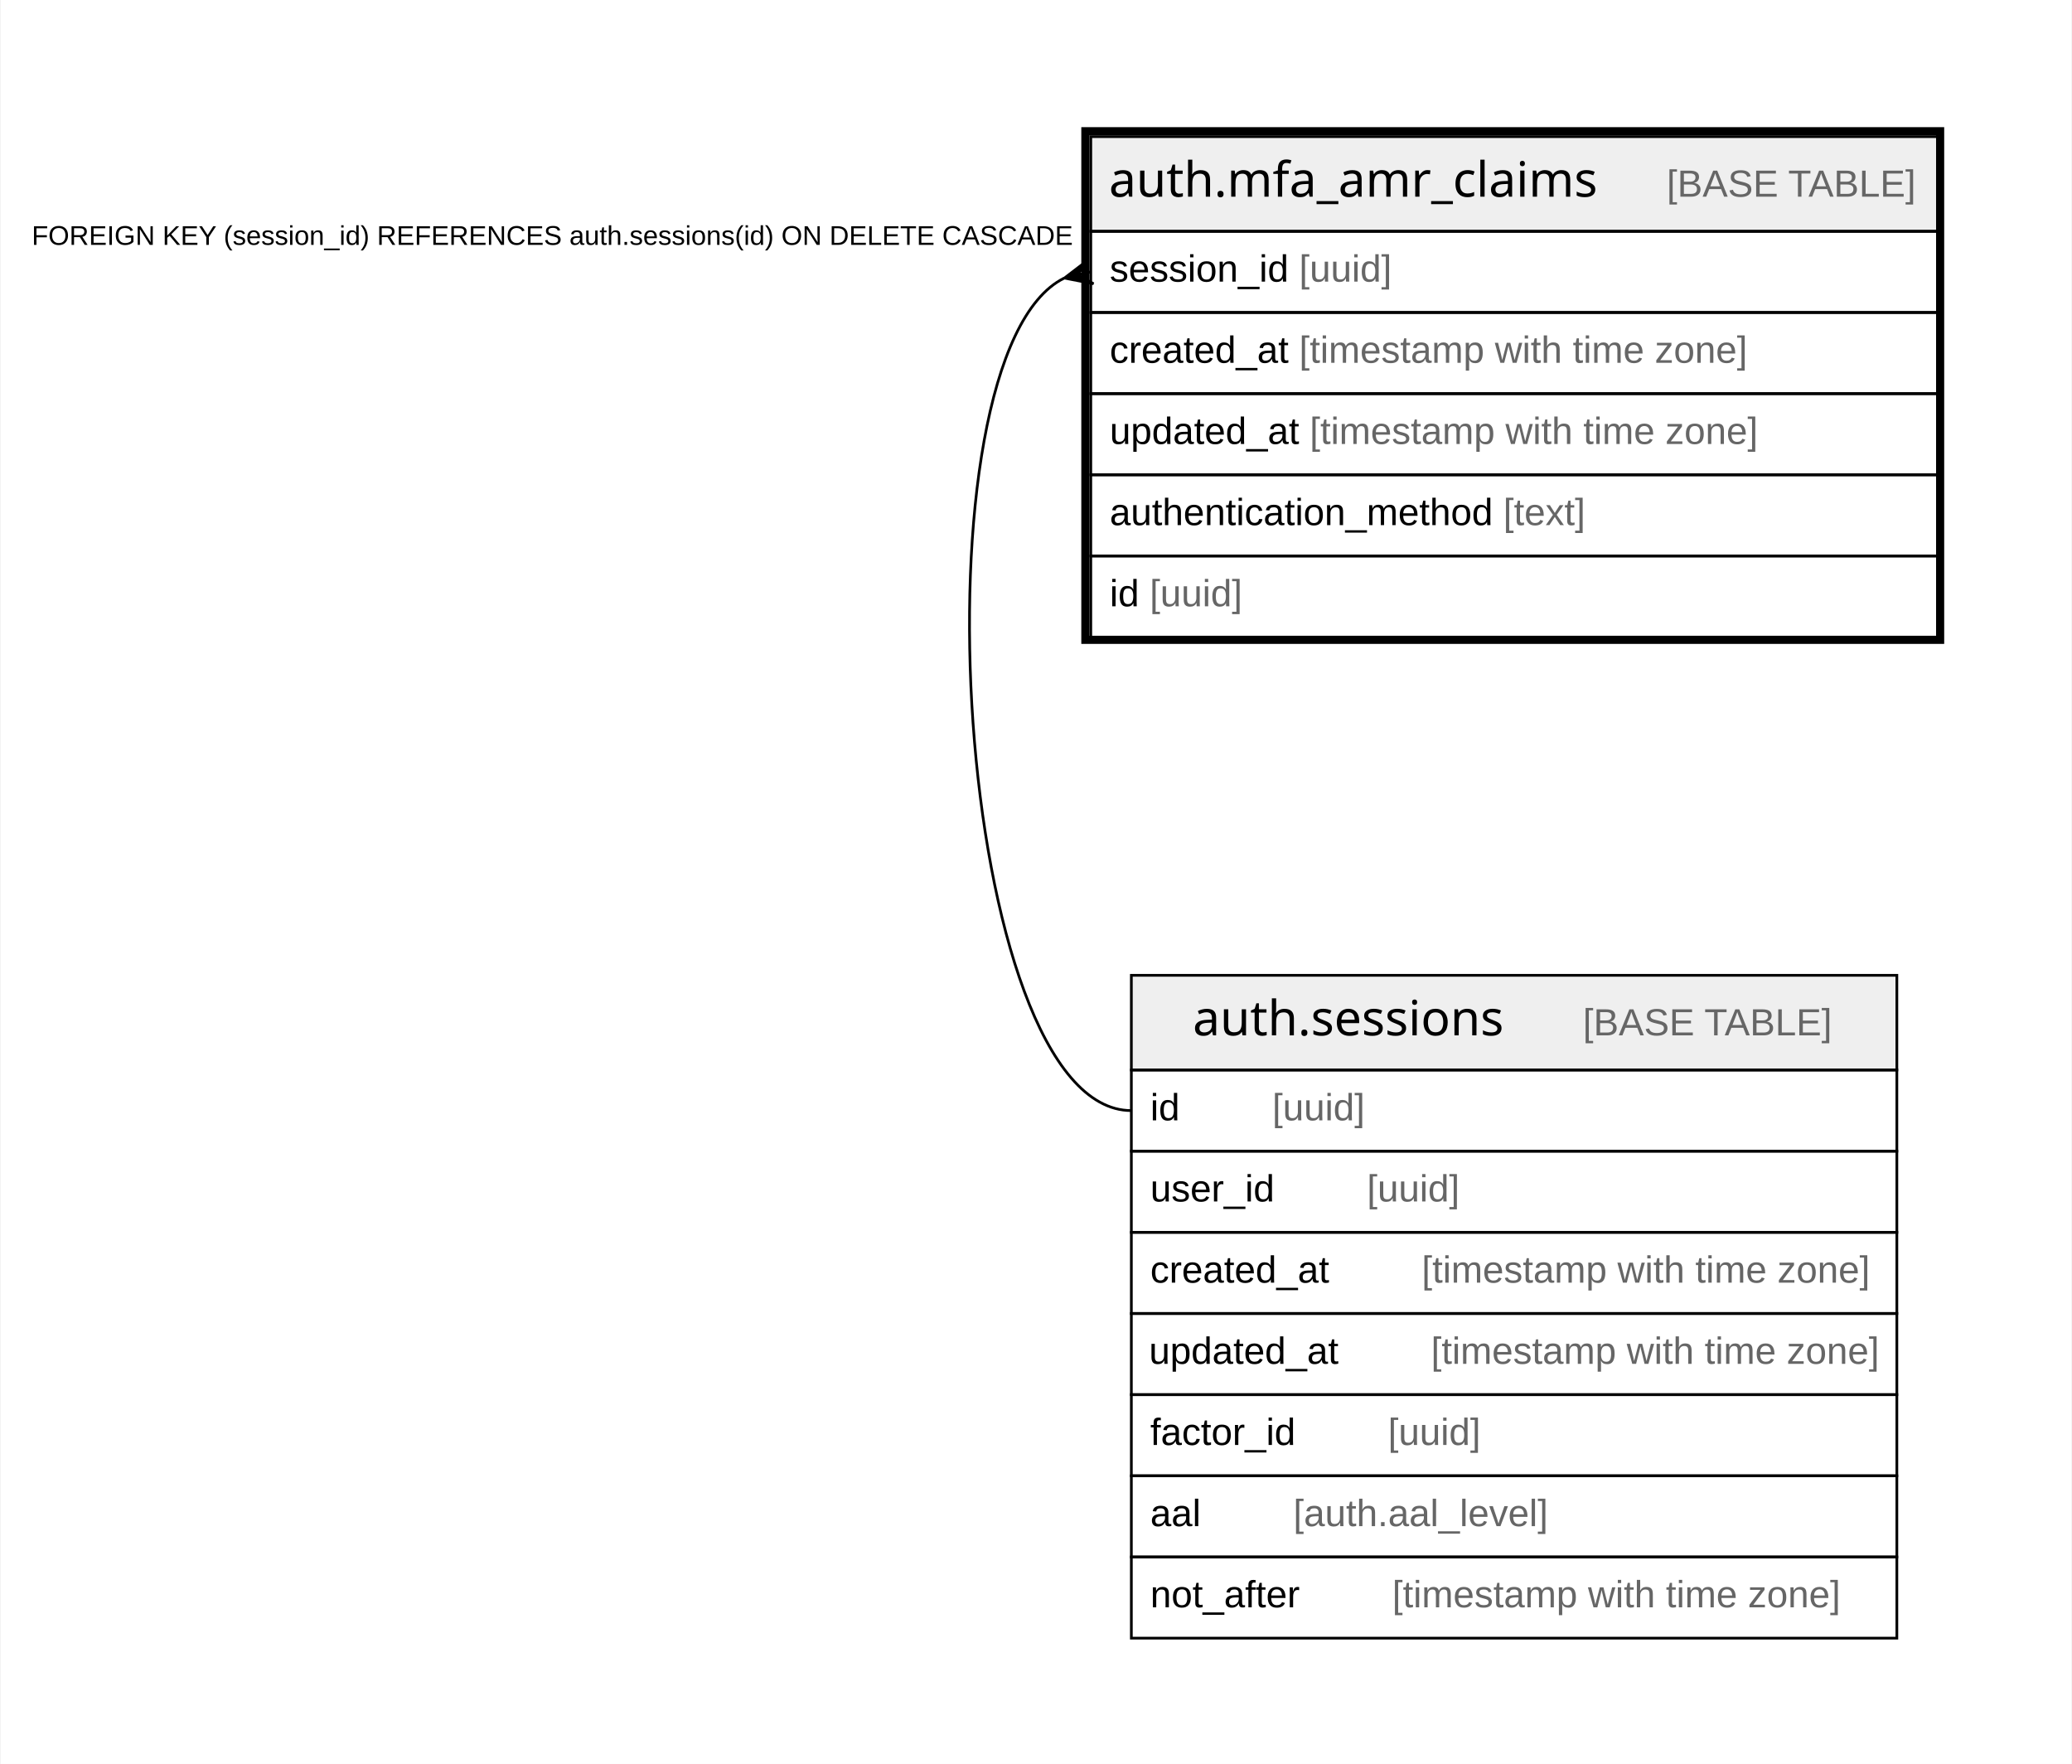
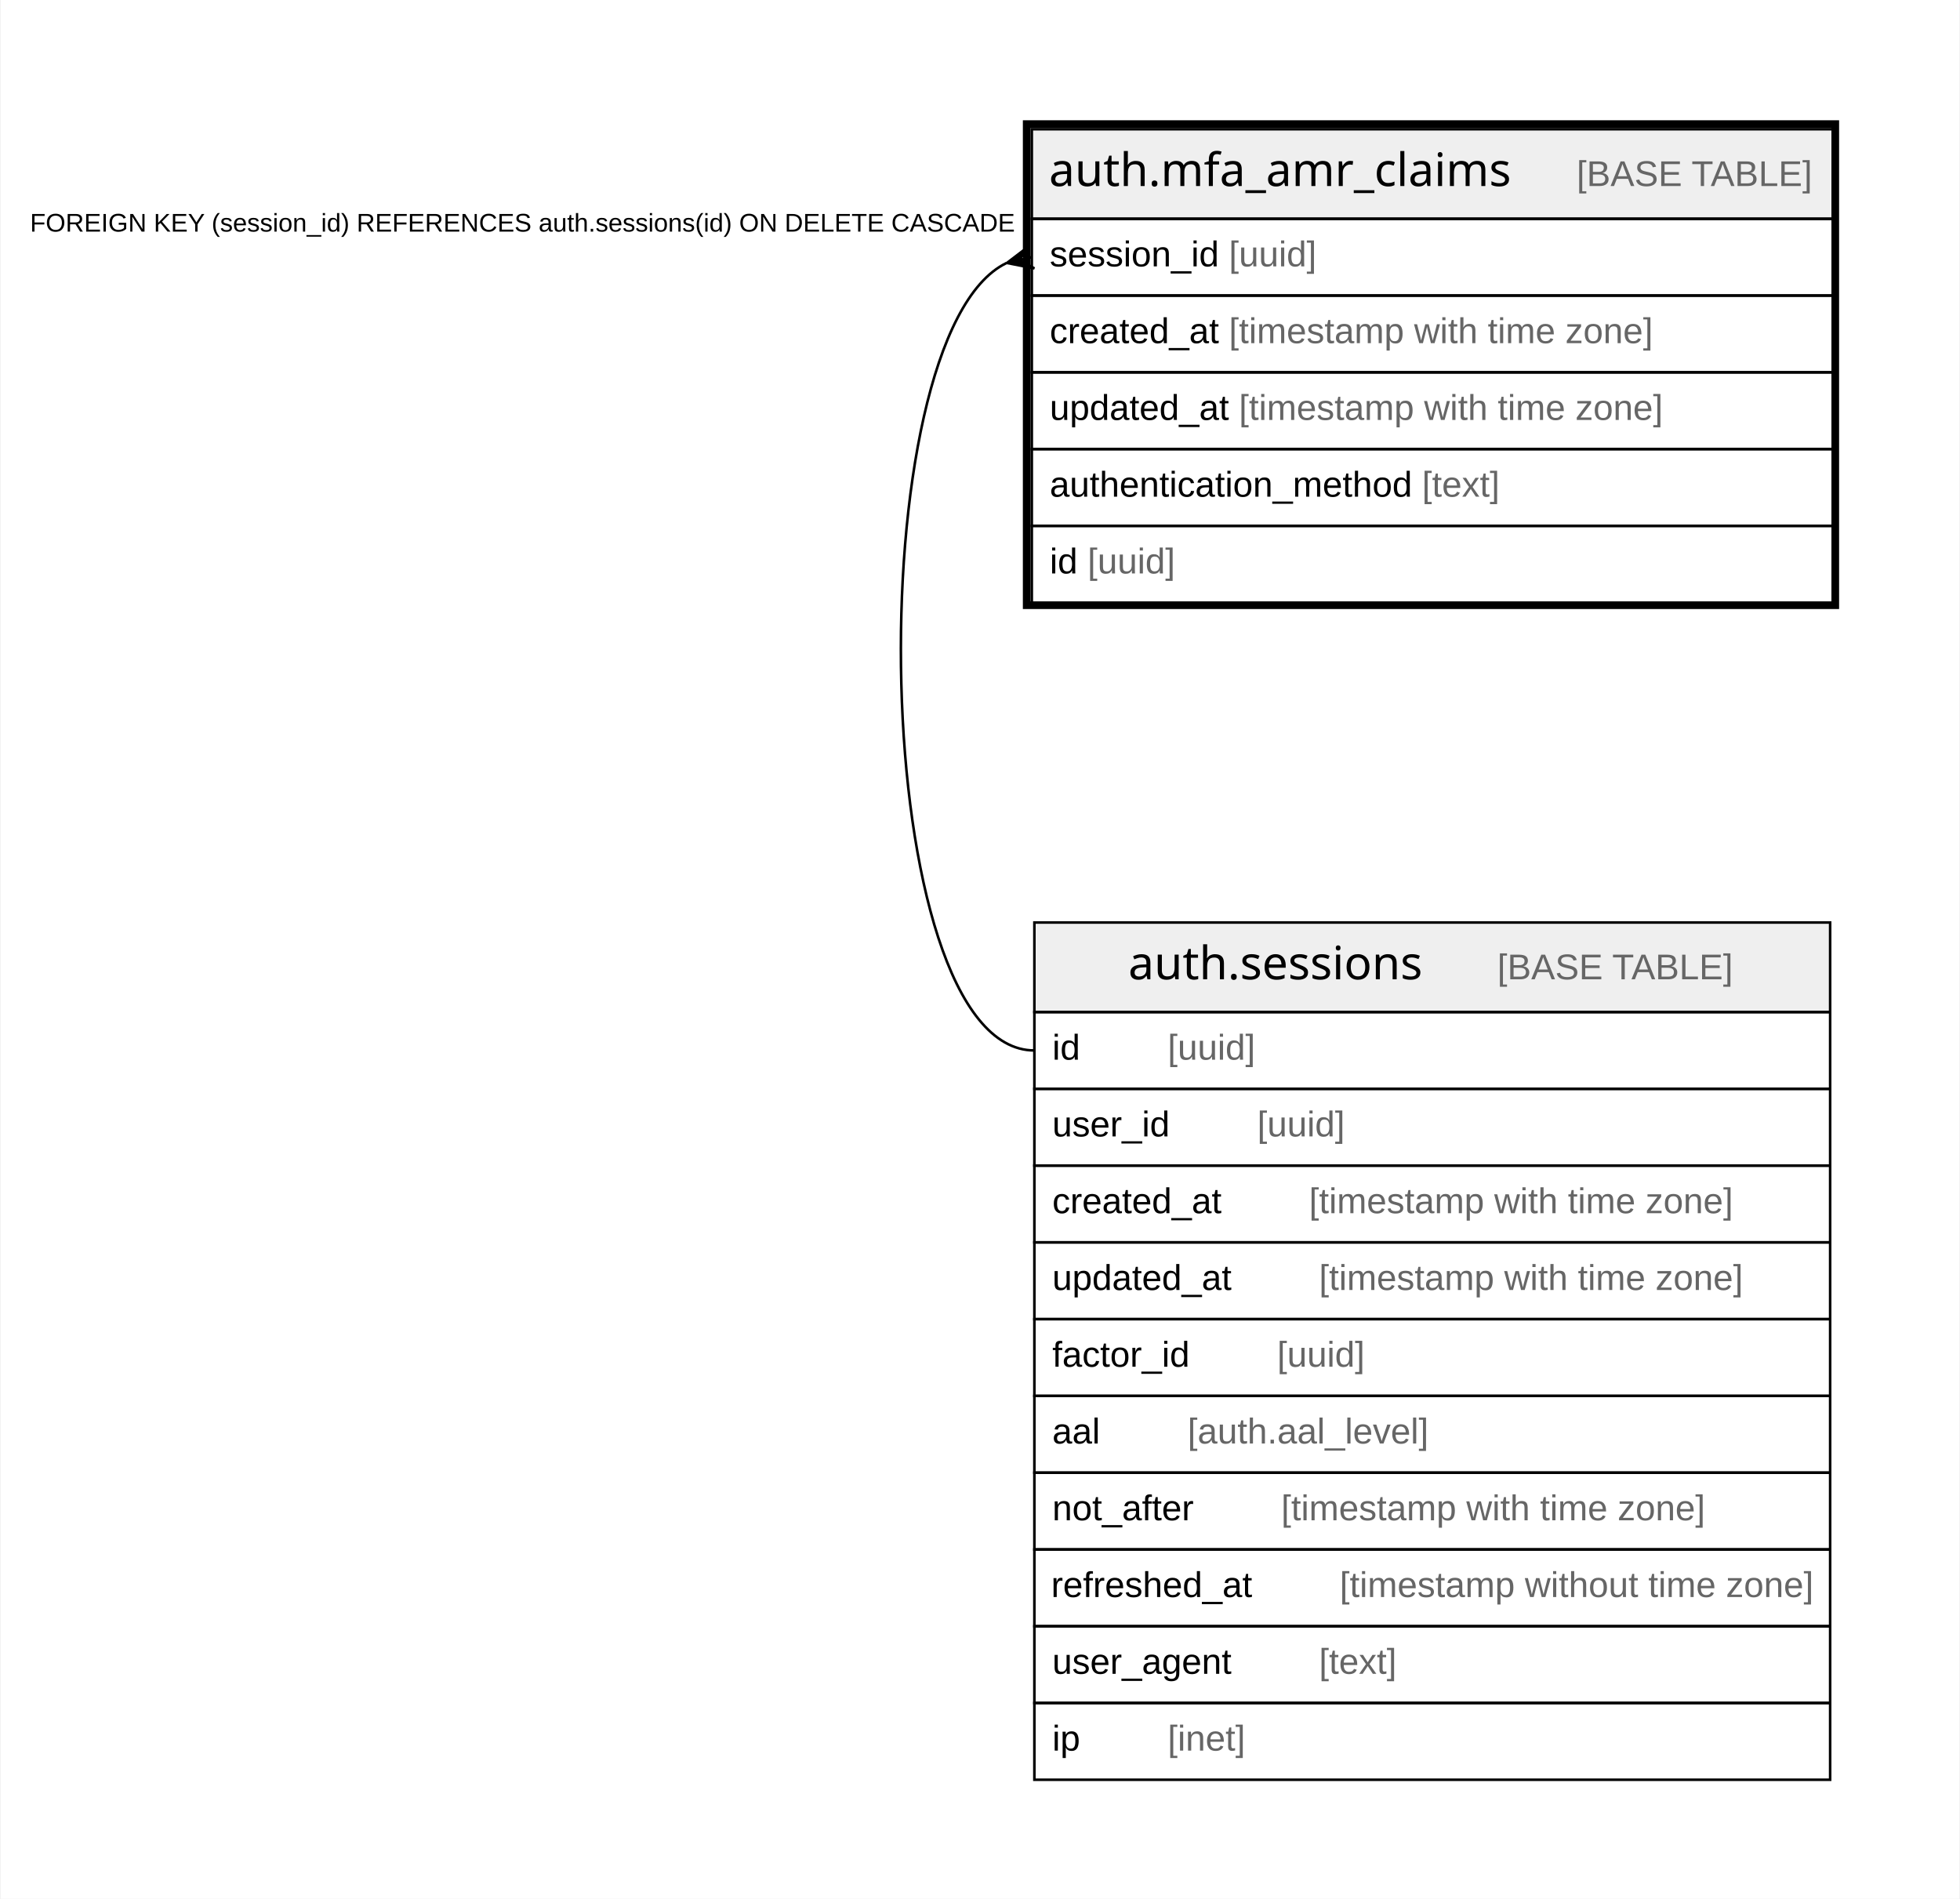
- <svg xmlns="http://www.w3.org/2000/svg" width="766pt" height="652pt" viewBox="0.00 0.00 765.50 652.00">
-   <g id="graph0" class="graph" transform="scale(1 1) rotate(0) translate(4 648)">
-     <polygon fill="#ffffff" stroke="transparent" points="-4,4 -4,-648 761.5,-648 761.5,4 -4,4" />
+ <svg xmlns="http://www.w3.org/2000/svg" width="766pt" height="742pt" viewBox="0.00 0.00 765.50 742.00">
+   <g id="graph0" class="graph" transform="scale(1 1) rotate(0) translate(4 738)">
+     <polygon fill="#ffffff" stroke="transparent" points="-4,4 -4,-738 761.5,-738 761.5,4 -4,4" />
    <g id="node1" class="node">
-       <polygon fill="#efefef" stroke="transparent" points="399,-562.5 399,-597.5 712,-597.5 712,-562.5 399,-562.5" />
-       <polygon fill="none" stroke="#000000" points="399,-562.5 399,-597.5 712,-597.5 712,-562.5 399,-562.5" />
-       <text text-anchor="start" x="405.709" y="-575.3" font-family="Arial Bold" font-size="18.00" fill="#000000">auth.mfa_amr_claims</text>
-       <text text-anchor="start" x="577.723" y="-575.3" font-family="Arial" font-size="14.00" fill="#000000">    </text>
-       <text text-anchor="start" x="611.928" y="-575.3" font-family="Arial" font-size="14.00" fill="#666666">[BASE TABLE]</text>
+       <polygon fill="#efefef" stroke="transparent" points="399,-652.5 399,-687.5 712,-687.5 712,-652.5 399,-652.5" />
+       <polygon fill="none" stroke="#000000" points="399,-652.5 399,-687.5 712,-687.5 712,-652.5 399,-652.5" />
+       <text text-anchor="start" x="405.709" y="-665.3" font-family="Arial Bold" font-size="18.00" fill="#000000">auth.mfa_amr_claims</text>
+       <text text-anchor="start" x="577.723" y="-665.3" font-family="Arial" font-size="14.00" fill="#000000">    </text>
+       <text text-anchor="start" x="611.928" y="-665.3" font-family="Arial" font-size="14.00" fill="#666666">[BASE TABLE]</text>
+       <polygon fill="none" stroke="#000000" points="399,-622.5 399,-652.5 712,-652.5 712,-622.5 399,-622.5" />
+       <text text-anchor="start" x="406" y="-633.9" font-family="Arial" font-size="14.00" fill="#000000">session_id </text>
+       <text text-anchor="start" x="476.017" y="-633.9" font-family="Arial" font-size="14.00" fill="#666666">[uuid]</text>
+       <polygon fill="none" stroke="#000000" points="399,-592.5 399,-622.5 712,-622.5 712,-592.5 399,-592.5" />
+       <text text-anchor="start" x="406" y="-603.9" font-family="Arial" font-size="14.00" fill="#000000">created_at </text>
+       <text text-anchor="start" x="476.028" y="-603.9" font-family="Arial" font-size="14.00" fill="#666666">[timestamp with time zone]</text>
+       <polygon fill="none" stroke="#000000" points="399,-562.5 399,-592.5 712,-592.5 712,-562.5 399,-562.5" />
+       <text text-anchor="start" x="406" y="-573.9" font-family="Arial" font-size="14.00" fill="#000000">updated_at </text>
+       <text text-anchor="start" x="479.933" y="-573.9" font-family="Arial" font-size="14.00" fill="#666666">[timestamp with time zone]</text>
      <polygon fill="none" stroke="#000000" points="399,-532.5 399,-562.5 712,-562.5 712,-532.5 399,-532.5" />
-       <text text-anchor="start" x="406" y="-543.9" font-family="Arial" font-size="14.00" fill="#000000">session_id </text>
-       <text text-anchor="start" x="476.017" y="-543.9" font-family="Arial" font-size="14.00" fill="#666666">[uuid]</text>
+       <text text-anchor="start" x="406" y="-543.9" font-family="Arial" font-size="14.00" fill="#000000">authentication_method </text>
+       <text text-anchor="start" x="551.501" y="-543.9" font-family="Arial" font-size="14.00" fill="#666666">[text]</text>
      <polygon fill="none" stroke="#000000" points="399,-502.5 399,-532.5 712,-532.5 712,-502.5 399,-502.5" />
-       <text text-anchor="start" x="406" y="-513.9" font-family="Arial" font-size="14.00" fill="#000000">created_at </text>
-       <text text-anchor="start" x="476.028" y="-513.9" font-family="Arial" font-size="14.00" fill="#666666">[timestamp with time zone]</text>
-       <polygon fill="none" stroke="#000000" points="399,-472.5 399,-502.5 712,-502.5 712,-472.5 399,-472.5" />
-       <text text-anchor="start" x="406" y="-483.9" font-family="Arial" font-size="14.00" fill="#000000">updated_at </text>
-       <text text-anchor="start" x="479.933" y="-483.9" font-family="Arial" font-size="14.00" fill="#666666">[timestamp with time zone]</text>
-       <polygon fill="none" stroke="#000000" points="399,-442.5 399,-472.5 712,-472.5 712,-442.5 399,-442.5" />
-       <text text-anchor="start" x="406" y="-453.9" font-family="Arial" font-size="14.00" fill="#000000">authentication_method </text>
-       <text text-anchor="start" x="551.501" y="-453.9" font-family="Arial" font-size="14.00" fill="#666666">[text]</text>
-       <polygon fill="none" stroke="#000000" points="399,-412.5 399,-442.5 712,-442.5 712,-412.5 399,-412.5" />
-       <text text-anchor="start" x="406" y="-423.9" font-family="Arial" font-size="14.00" fill="#000000">id </text>
-       <text text-anchor="start" x="420.78" y="-423.9" font-family="Arial" font-size="14.00" fill="#666666">[uuid]</text>
-       <polygon fill="none" stroke="#000000" stroke-width="3" points="397,-411.5 397,-599.5 713,-599.5 713,-411.5 397,-411.5" />
+       <text text-anchor="start" x="406" y="-513.9" font-family="Arial" font-size="14.00" fill="#000000">id </text>
+       <text text-anchor="start" x="420.78" y="-513.9" font-family="Arial" font-size="14.00" fill="#666666">[uuid]</text>
+       <polygon fill="none" stroke="#000000" stroke-width="3" points="397,-501.5 397,-689.5 713,-689.5 713,-501.5 397,-501.5" />
    </g>
    <g id="node2" class="node">
-       <polygon fill="#efefef" stroke="transparent" points="414,-252.5 414,-287.5 697,-287.5 697,-252.5 414,-252.5" />
-       <polygon fill="none" stroke="#000000" points="414,-252.5 414,-287.5 697,-287.5 697,-252.5 414,-252.5" />
-       <text text-anchor="start" x="436.698" y="-265.3" font-family="Arial Bold" font-size="18.00" fill="#000000">auth.sessions</text>
-       <text text-anchor="start" x="546.734" y="-265.3" font-family="Arial" font-size="14.00" fill="#000000">    </text>
-       <text text-anchor="start" x="580.939" y="-265.3" font-family="Arial" font-size="14.00" fill="#666666">[BASE TABLE]</text>
-       <polygon fill="none" stroke="#000000" points="414,-222.5 414,-252.5 697,-252.5 697,-222.5 414,-222.5" />
-       <text text-anchor="start" x="421" y="-233.9" font-family="Arial" font-size="14.00" fill="#000000">id    </text>
-       <text text-anchor="start" x="466.094" y="-233.9" font-family="Arial" font-size="14.00" fill="#666666">[uuid]</text>
-       <polygon fill="none" stroke="#000000" points="414,-192.5 414,-222.5 697,-222.5 697,-192.5 414,-192.5" />
-       <text text-anchor="start" x="421" y="-203.9" font-family="Arial" font-size="14.00" fill="#000000">user_id    </text>
-       <text text-anchor="start" x="501.102" y="-203.9" font-family="Arial" font-size="14.00" fill="#666666">[uuid]</text>
-       <polygon fill="none" stroke="#000000" points="414,-162.5 414,-192.5 697,-192.5 697,-162.5 414,-162.5" />
-       <text text-anchor="start" x="421" y="-173.9" font-family="Arial" font-size="14.00" fill="#000000">created_at    </text>
-       <text text-anchor="start" x="521.342" y="-173.9" font-family="Arial" font-size="14.00" fill="#666666">[timestamp with time zone]</text>
-       <polygon fill="none" stroke="#000000" points="414,-132.5 414,-162.5 697,-162.5 697,-132.5 414,-132.5" />
-       <text text-anchor="start" x="420.534" y="-143.9" font-family="Arial" font-size="14.00" fill="#000000">updated_at    </text>
-       <text text-anchor="start" x="524.781" y="-143.9" font-family="Arial" font-size="14.00" fill="#666666">[timestamp with time zone]</text>
-       <polygon fill="none" stroke="#000000" points="414,-102.5 414,-132.5 697,-132.5 697,-102.5 414,-102.5" />
-       <text text-anchor="start" x="421" y="-113.9" font-family="Arial" font-size="14.00" fill="#000000">factor_id    </text>
-       <text text-anchor="start" x="508.884" y="-113.9" font-family="Arial" font-size="14.00" fill="#666666">[uuid]</text>
-       <polygon fill="none" stroke="#000000" points="414,-72.5 414,-102.5 697,-102.5 697,-72.5 414,-72.5" />
-       <text text-anchor="start" x="421" y="-83.9" font-family="Arial" font-size="14.00" fill="#000000">aal    </text>
-       <text text-anchor="start" x="473.877" y="-83.9" font-family="Arial" font-size="14.00" fill="#666666">[auth.aal_level]</text>
-       <polygon fill="none" stroke="#000000" points="414,-42.5 414,-72.5 697,-72.5 697,-42.5 414,-42.5" />
-       <text text-anchor="start" x="421" y="-53.9" font-family="Arial" font-size="14.00" fill="#000000">not_after    </text>
-       <text text-anchor="start" x="510.45" y="-53.9" font-family="Arial" font-size="14.00" fill="#666666">[timestamp with time zone]</text>
+       <polygon fill="#efefef" stroke="transparent" points="400,-342.5 400,-377.5 711,-377.5 711,-342.5 400,-342.5" />
+       <polygon fill="none" stroke="#000000" points="400,-342.5 400,-377.5 711,-377.5 711,-342.5 400,-342.5" />
+       <text text-anchor="start" x="436.698" y="-355.3" font-family="Arial Bold" font-size="18.00" fill="#000000">auth.sessions</text>
+       <text text-anchor="start" x="546.734" y="-355.3" font-family="Arial" font-size="14.00" fill="#000000">    </text>
+       <text text-anchor="start" x="580.939" y="-355.3" font-family="Arial" font-size="14.00" fill="#666666">[BASE TABLE]</text>
+       <polygon fill="none" stroke="#000000" points="400,-312.5 400,-342.5 711,-342.5 711,-312.5 400,-312.5" />
+       <text text-anchor="start" x="407" y="-323.9" font-family="Arial" font-size="14.00" fill="#000000">id    </text>
+       <text text-anchor="start" x="452.094" y="-323.9" font-family="Arial" font-size="14.00" fill="#666666">[uuid]</text>
+       <polygon fill="none" stroke="#000000" points="400,-282.5 400,-312.5 711,-312.5 711,-282.5 400,-282.5" />
+       <text text-anchor="start" x="407" y="-293.9" font-family="Arial" font-size="14.00" fill="#000000">user_id    </text>
+       <text text-anchor="start" x="487.102" y="-293.9" font-family="Arial" font-size="14.00" fill="#666666">[uuid]</text>
+       <polygon fill="none" stroke="#000000" points="400,-252.5 400,-282.5 711,-282.5 711,-252.5 400,-252.5" />
+       <text text-anchor="start" x="407" y="-263.9" font-family="Arial" font-size="14.00" fill="#000000">created_at    </text>
+       <text text-anchor="start" x="507.342" y="-263.9" font-family="Arial" font-size="14.00" fill="#666666">[timestamp with time zone]</text>
+       <polygon fill="none" stroke="#000000" points="400,-222.5 400,-252.5 711,-252.5 711,-222.5 400,-222.5" />
+       <text text-anchor="start" x="407" y="-233.9" font-family="Arial" font-size="14.00" fill="#000000">updated_at    </text>
+       <text text-anchor="start" x="511.247" y="-233.9" font-family="Arial" font-size="14.00" fill="#666666">[timestamp with time zone]</text>
+       <polygon fill="none" stroke="#000000" points="400,-192.5 400,-222.5 711,-222.5 711,-192.5 400,-192.5" />
+       <text text-anchor="start" x="407" y="-203.9" font-family="Arial" font-size="14.00" fill="#000000">factor_id    </text>
+       <text text-anchor="start" x="494.884" y="-203.9" font-family="Arial" font-size="14.00" fill="#666666">[uuid]</text>
+       <polygon fill="none" stroke="#000000" points="400,-162.5 400,-192.5 711,-192.5 711,-162.5 400,-162.5" />
+       <text text-anchor="start" x="407" y="-173.9" font-family="Arial" font-size="14.00" fill="#000000">aal    </text>
+       <text text-anchor="start" x="459.877" y="-173.9" font-family="Arial" font-size="14.00" fill="#666666">[auth.aal_level]</text>
+       <polygon fill="none" stroke="#000000" points="400,-132.5 400,-162.5 711,-162.5 711,-132.5 400,-132.5" />
+       <text text-anchor="start" x="407" y="-143.9" font-family="Arial" font-size="14.00" fill="#000000">not_after    </text>
+       <text text-anchor="start" x="496.45" y="-143.9" font-family="Arial" font-size="14.00" fill="#666666">[timestamp with time zone]</text>
+       <polygon fill="none" stroke="#000000" points="400,-102.5 400,-132.5 711,-132.5 711,-102.5 400,-102.5" />
+       <text text-anchor="start" x="406.537" y="-113.9" font-family="Arial" font-size="14.00" fill="#000000">refreshed_at    </text>
+       <text text-anchor="start" x="519.323" y="-113.9" font-family="Arial" font-size="14.00" fill="#666666">[timestamp without time zone]</text>
+       <polygon fill="none" stroke="#000000" points="400,-72.5 400,-102.5 711,-102.5 711,-72.5 400,-72.5" />
+       <text text-anchor="start" x="407" y="-83.9" font-family="Arial" font-size="14.00" fill="#000000">user_agent    </text>
+       <text text-anchor="start" x="511.234" y="-83.9" font-family="Arial" font-size="14.00" fill="#666666">[text]</text>
+       <polygon fill="none" stroke="#000000" points="400,-42.5 400,-72.5 711,-72.5 711,-42.5 400,-42.5" />
+       <text text-anchor="start" x="407" y="-53.9" font-family="Arial" font-size="14.00" fill="#000000">ip    </text>
+       <text text-anchor="start" x="452.094" y="-53.9" font-family="Arial" font-size="14.00" fill="#666666">[inet]</text>
    </g>
    <g id="edge1" class="edge">
-       <path fill="none" stroke="#000000" d="M389.139,-545.183C331.693,-516.815 348.533,-237.5 414,-237.5" />
-       <polygon fill="#000000" stroke="#000000" points="389.265,-545.213 397.971,-551.881 394.133,-546.356 399,-547.5 399,-547.5 399,-547.5 394.133,-546.356 400.029,-543.119 389.265,-545.213 389.265,-545.213" />
-       <text text-anchor="start" x="7.487" y="-557.5" font-family="Arial" font-size="10.00" fill="#000000">FOREIGN KEY (session_id) REFERENCES auth.sessions(id) ON DELETE CASCADE</text>
+       <path fill="none" stroke="#000000" d="M389.046,-635.183C330.387,-606.815 334.609,-327.5 400,-327.5" />
+       <polygon fill="#000000" stroke="#000000" points="389.26,-635.233 397.98,-641.883 394.13,-636.366 399,-637.5 399,-637.5 399,-637.5 394.13,-636.366 400.02,-633.117 389.26,-635.233 389.26,-635.233" />
+       <text text-anchor="start" x="7.487" y="-647.5" font-family="Arial" font-size="10.00" fill="#000000">FOREIGN KEY (session_id) REFERENCES auth.sessions(id) ON DELETE CASCADE</text>
    </g>
  </g>
</svg>
